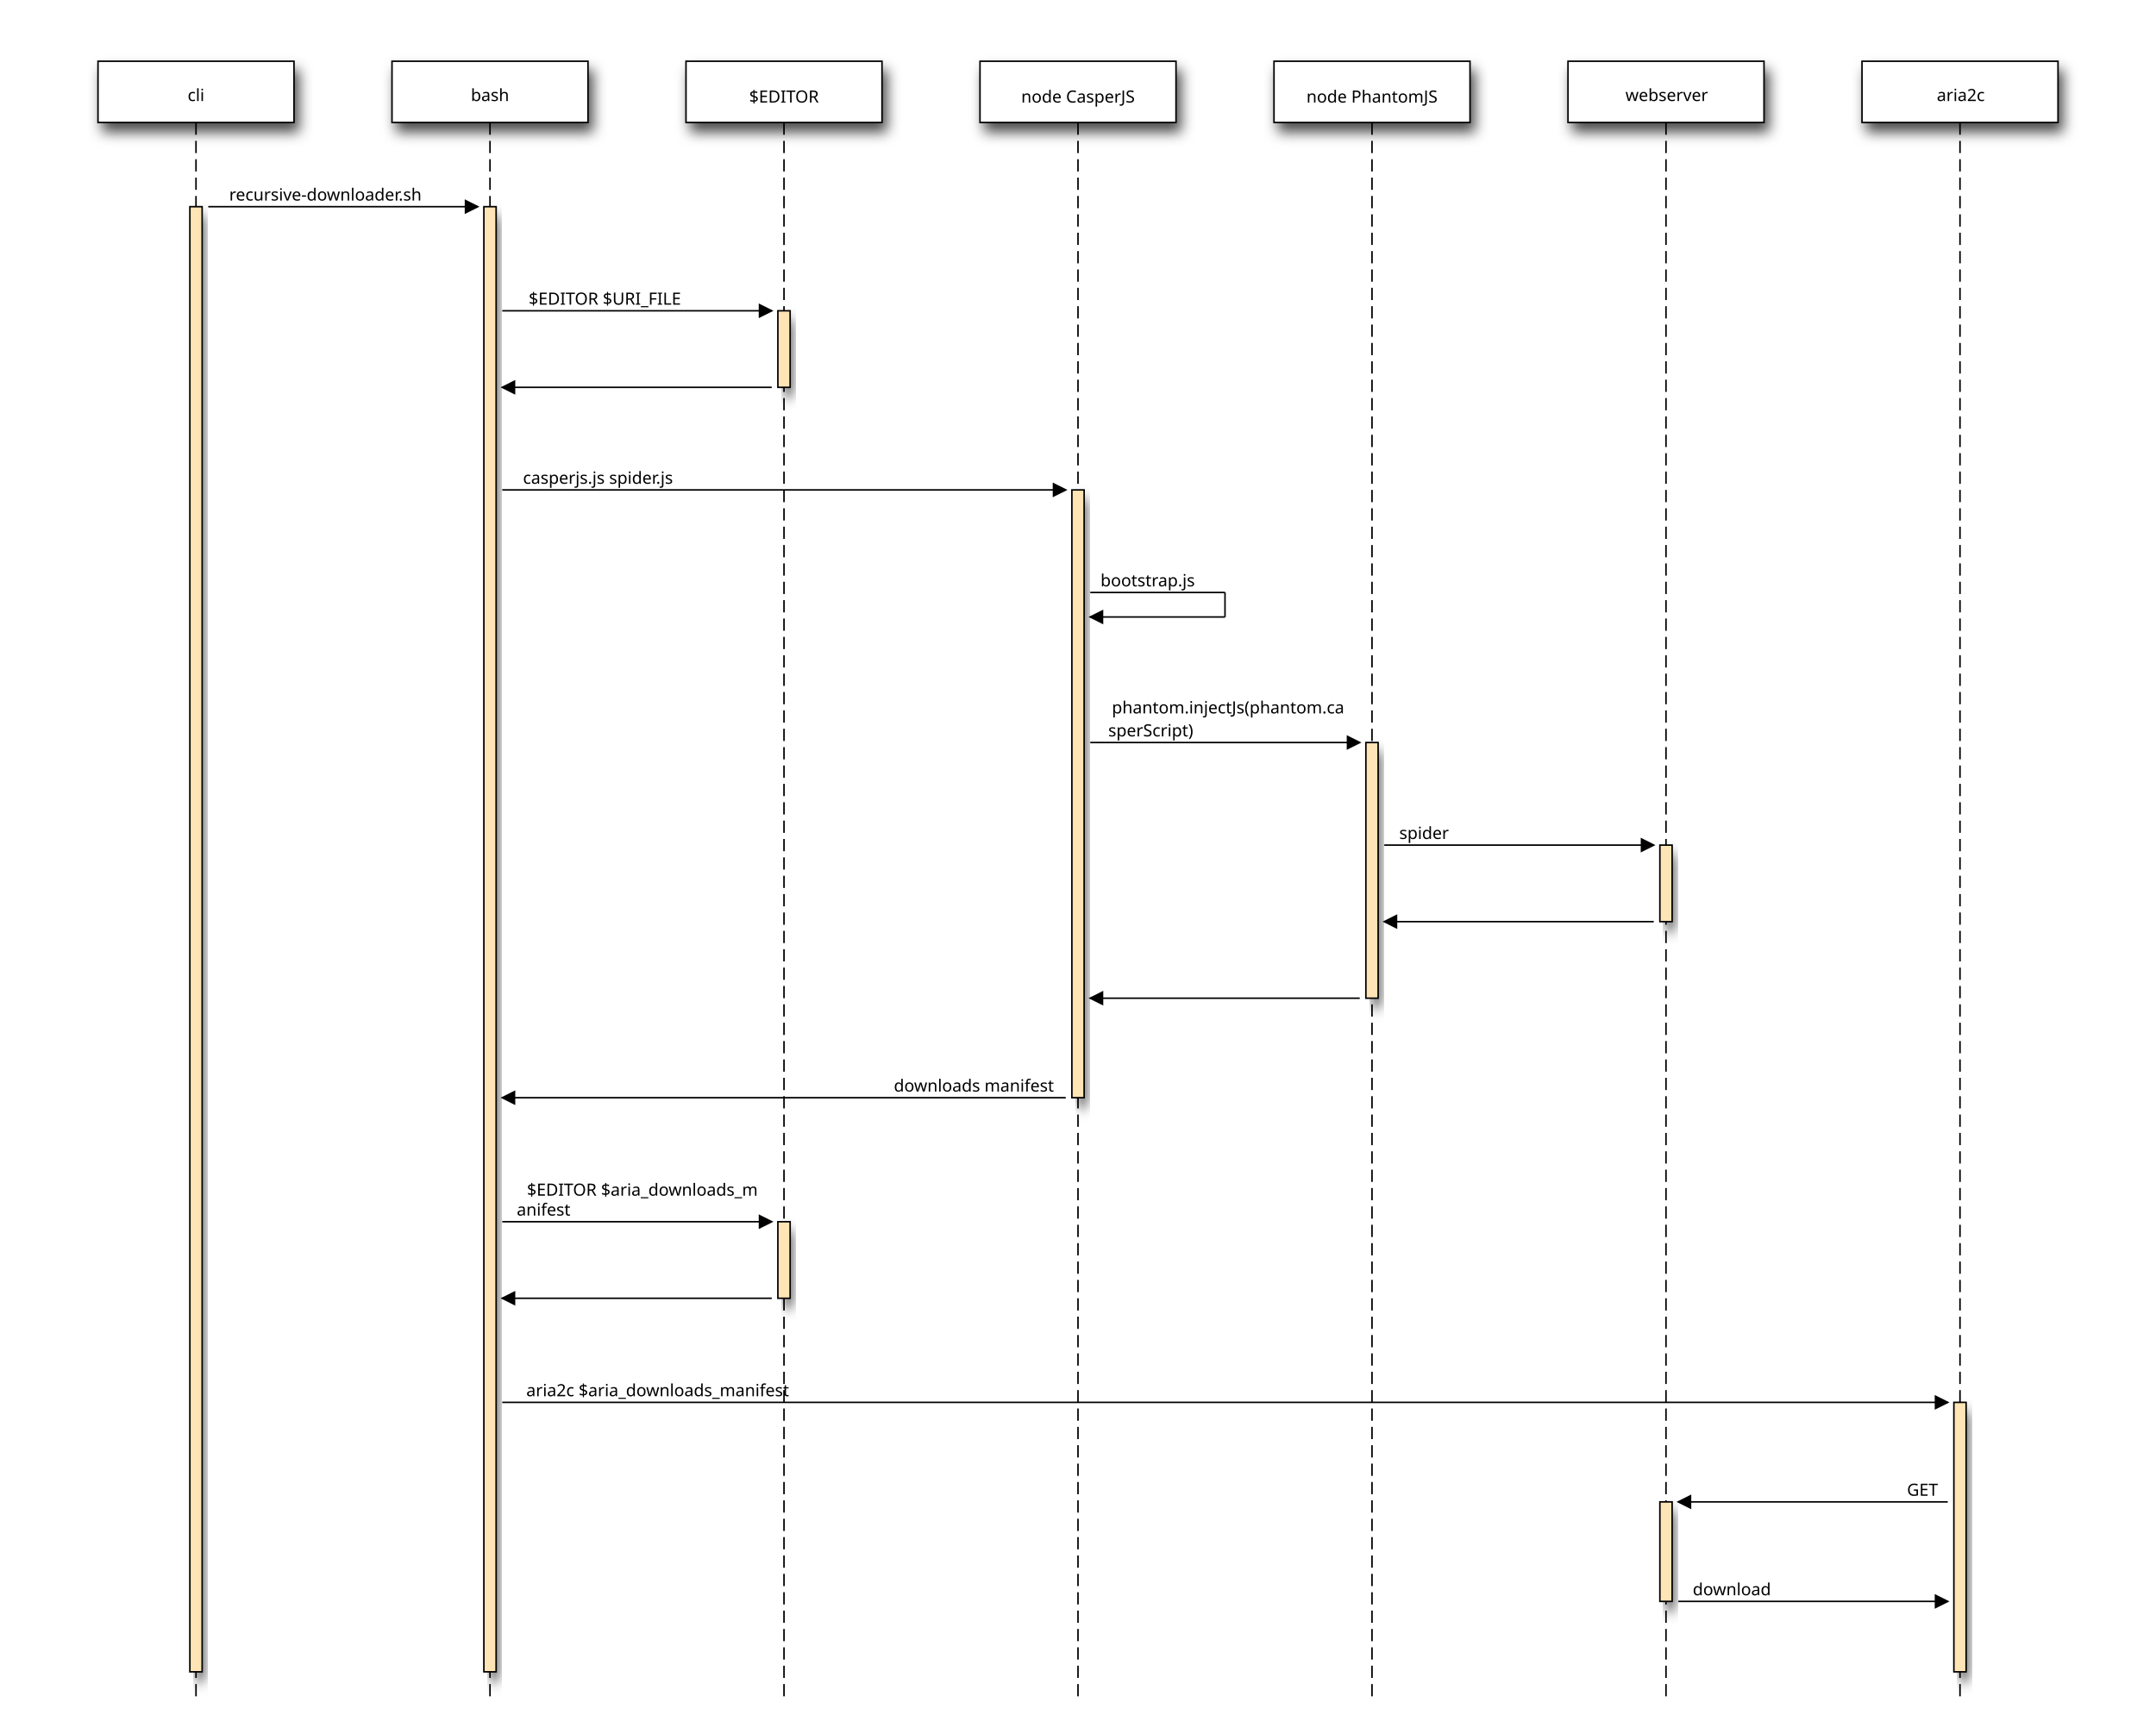
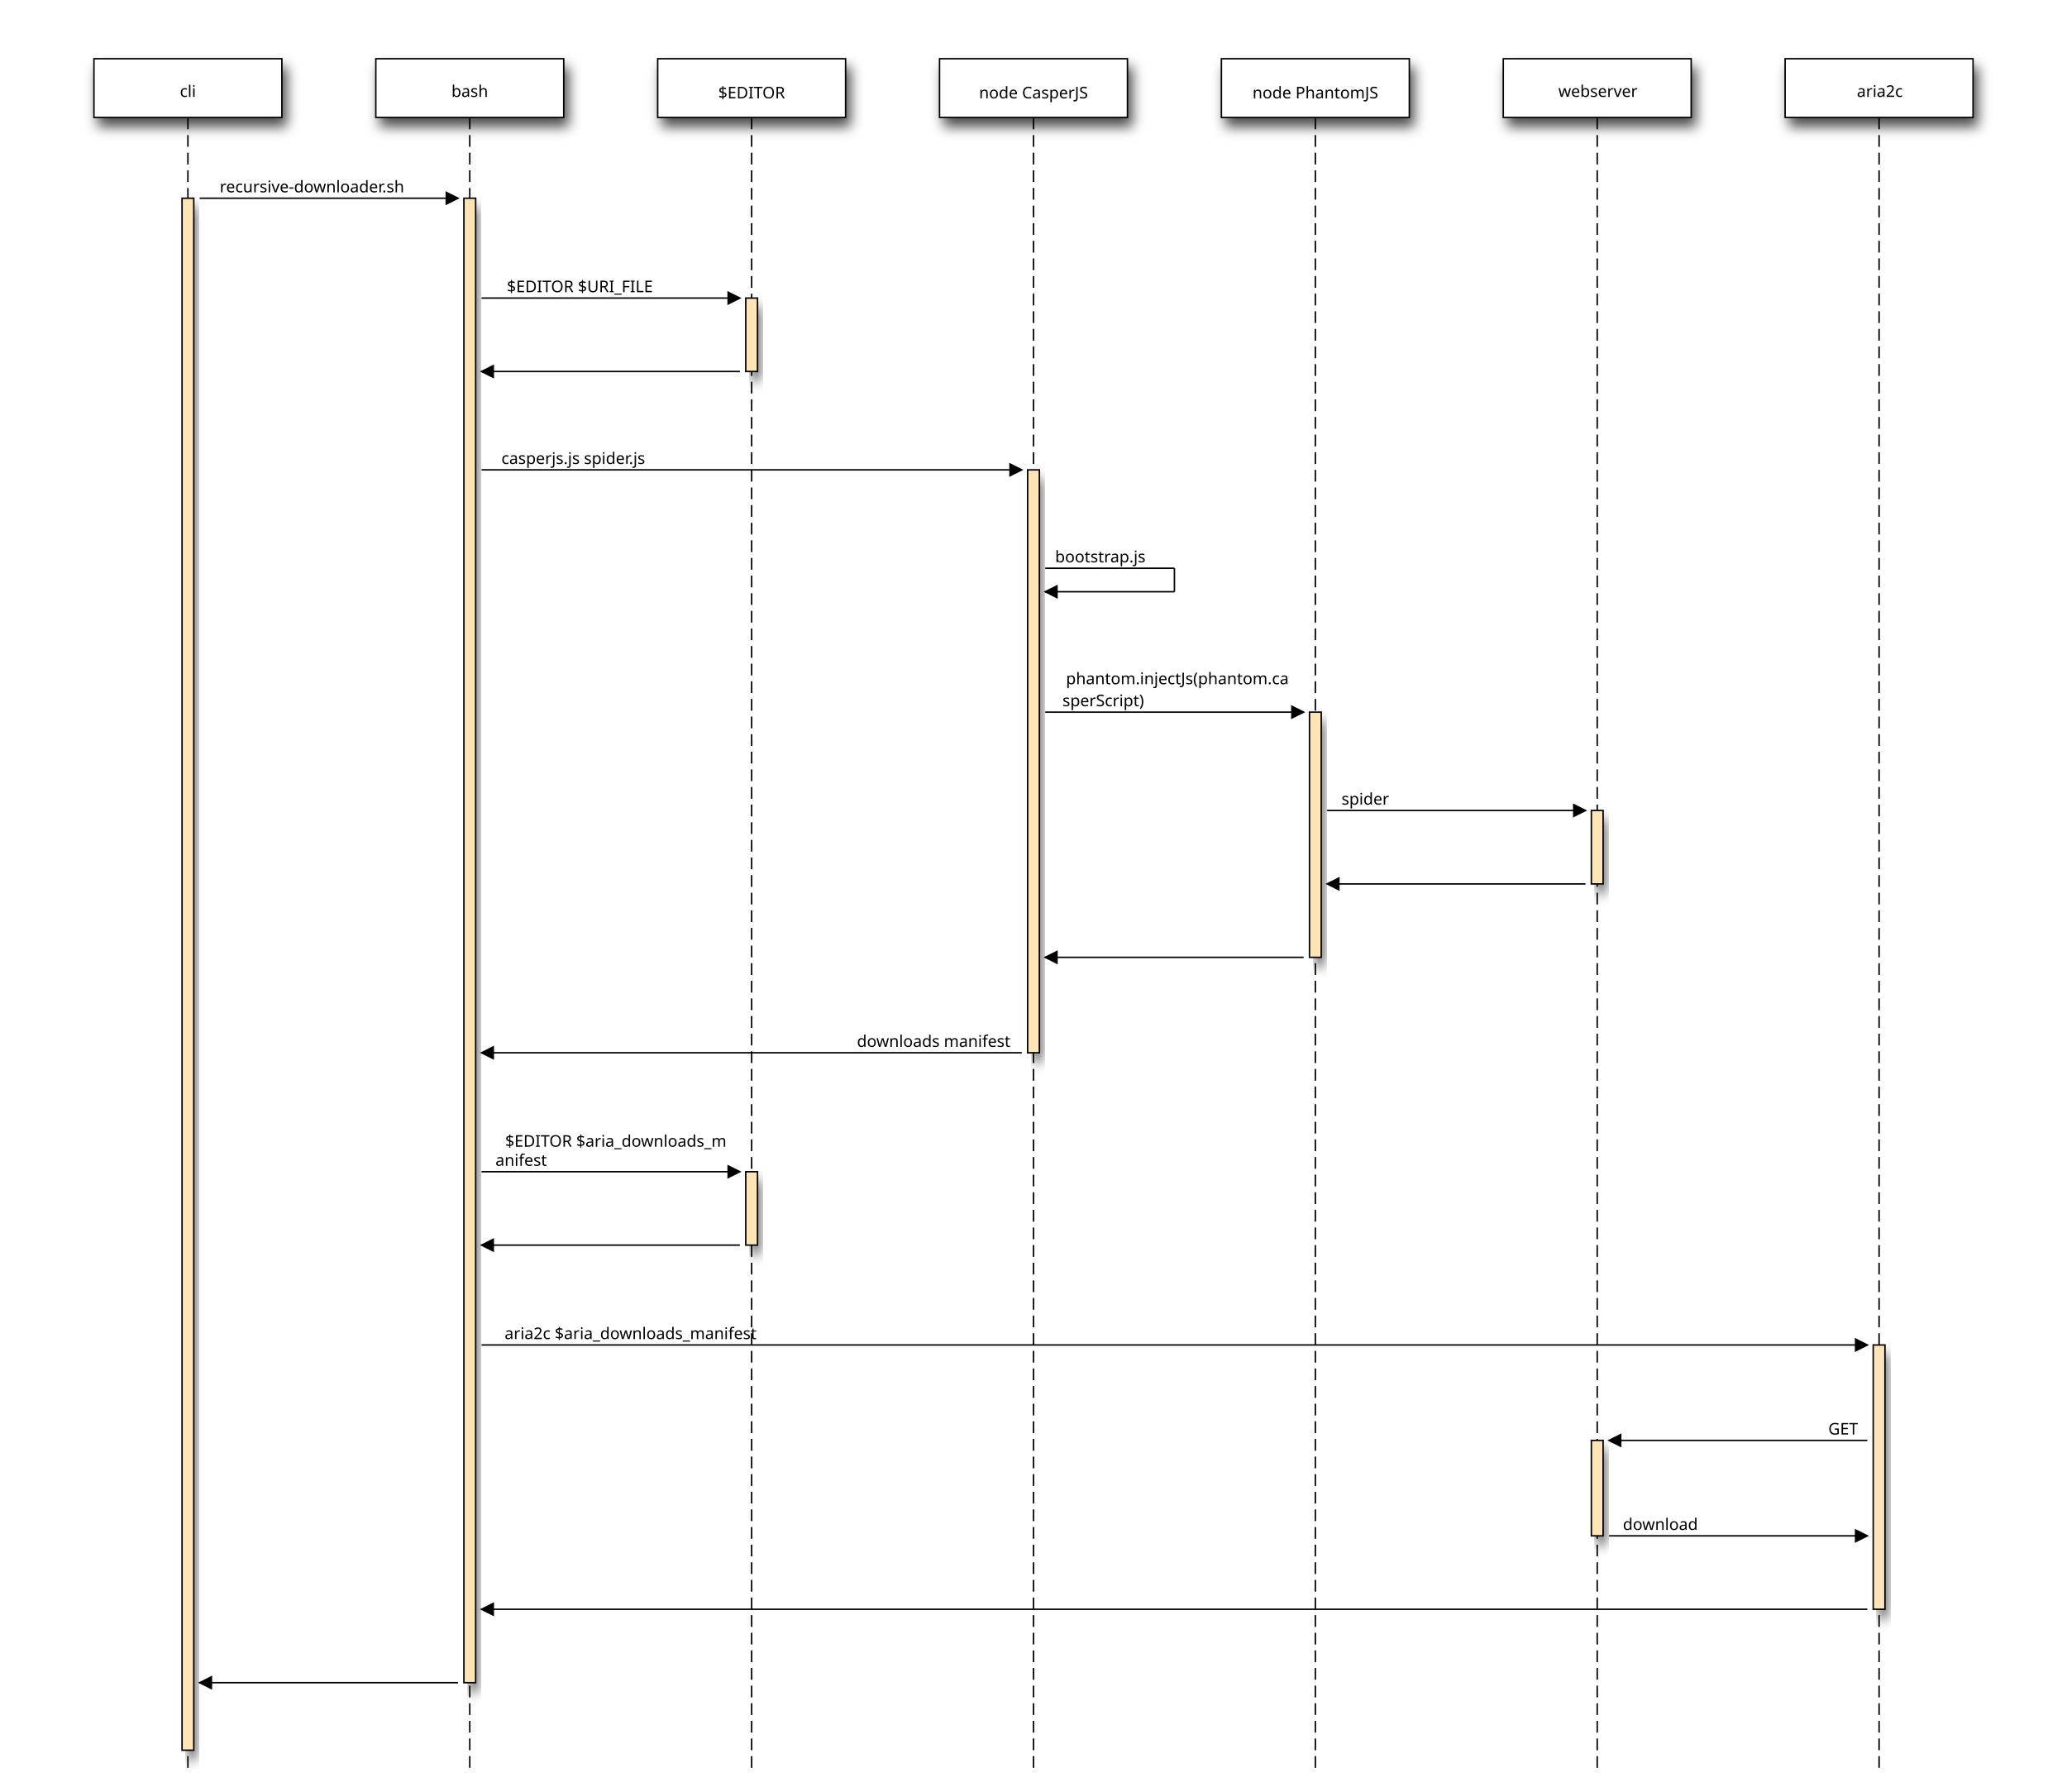
- <svg xmlns="http://www.w3.org/2000/svg" viewBox="0 0 1408 1120">
+ <svg xmlns="http://www.w3.org/2000/svg" viewBox="0 0 1408 1220">
  <defs id="defs_block">
    <filter height="1.504" id="filter_blur" width="1.157" x="-0.079" y="-0.252">
      <feGaussianBlur id="feGaussianBlur3780" stdDeviation="4.2" />
    </filter>
  </defs>
-   <rect fill="rgb(0,0,0)" height="957" style="filter:url(#filter_blur);opacity:0.7;fill-opacity:1" width="8" x="127" y="141" />
-   <rect fill="rgb(0,0,0)" height="957" style="filter:url(#filter_blur);opacity:0.7;fill-opacity:1" width="8" x="319" y="141" />
+   <rect fill="rgb(0,0,0)" height="1057" style="filter:url(#filter_blur);opacity:0.7;fill-opacity:1" width="8" x="127" y="141" />
+   <rect fill="rgb(0,0,0)" height="1011" style="filter:url(#filter_blur);opacity:0.7;fill-opacity:1" width="8" x="319" y="141" />
  <rect fill="rgb(0,0,0)" height="50" style="filter:url(#filter_blur);opacity:0.7;fill-opacity:1" width="8" x="511" y="209" />
  <rect fill="rgb(0,0,0)" height="50" style="filter:url(#filter_blur);opacity:0.7;fill-opacity:1" width="8" x="511" y="804" />
  <rect fill="rgb(0,0,0)" height="397" style="filter:url(#filter_blur);opacity:0.7;fill-opacity:1" width="8" x="703" y="326" />
  <rect fill="rgb(0,0,0)" height="167" style="filter:url(#filter_blur);opacity:0.7;fill-opacity:1" width="8" x="895" y="491" />
  <rect fill="rgb(0,0,0)" height="50" style="filter:url(#filter_blur);opacity:0.7;fill-opacity:1" width="8" x="1087" y="558" />
  <rect fill="rgb(0,0,0)" height="65" style="filter:url(#filter_blur);opacity:0.7;fill-opacity:1" width="8" x="1087" y="987" />
-   <rect fill="rgb(0,0,0)" height="176" style="filter:url(#filter_blur);opacity:0.7;fill-opacity:1" width="8" x="1279" y="922" />
+   <rect fill="rgb(0,0,0)" height="180" style="filter:url(#filter_blur);opacity:0.7;fill-opacity:1" width="8" x="1279" y="922" />
  <rect fill="rgb(0,0,0)" height="40" stroke="rgb(0,0,0)" style="filter:url(#filter_blur);opacity:0.7;fill-opacity:1" width="128" x="67" y="46" />
  <rect fill="rgb(0,0,0)" height="40" stroke="rgb(0,0,0)" style="filter:url(#filter_blur);opacity:0.7;fill-opacity:1" width="128" x="259" y="46" />
  <rect fill="rgb(0,0,0)" height="40" stroke="rgb(0,0,0)" style="filter:url(#filter_blur);opacity:0.7;fill-opacity:1" width="128" x="451" y="46" />
  <rect fill="rgb(0,0,0)" height="40" stroke="rgb(0,0,0)" style="filter:url(#filter_blur);opacity:0.7;fill-opacity:1" width="128" x="643" y="46" />
  <rect fill="rgb(0,0,0)" height="40" stroke="rgb(0,0,0)" style="filter:url(#filter_blur);opacity:0.7;fill-opacity:1" width="128" x="835" y="46" />
  <rect fill="rgb(0,0,0)" height="40" stroke="rgb(0,0,0)" style="filter:url(#filter_blur);opacity:0.7;fill-opacity:1" width="128" x="1027" y="46" />
  <rect fill="rgb(0,0,0)" height="40" stroke="rgb(0,0,0)" style="filter:url(#filter_blur);opacity:0.7;fill-opacity:1" width="128" x="1219" y="46" />
-   <path d="M 128 80 L 128 1108" fill="none" stroke="rgb(0,0,0)" stroke-dasharray="8 4" />
-   <rect fill="moccasin" height="957" stroke="rgb(0,0,0)" width="8" x="124" y="135" />
-   <path d="M 320 80 L 320 1108" fill="none" stroke="rgb(0,0,0)" stroke-dasharray="8 4" />
-   <rect fill="moccasin" height="957" stroke="rgb(0,0,0)" width="8" x="316" y="135" />
-   <path d="M 512 80 L 512 1108" fill="none" stroke="rgb(0,0,0)" stroke-dasharray="8 4" />
+   <path d="M 128 80 L 128 1208" fill="none" stroke="rgb(0,0,0)" stroke-dasharray="8 4" />
+   <rect fill="moccasin" height="1057" stroke="rgb(0,0,0)" width="8" x="124" y="135" />
+   <path d="M 320 80 L 320 1208" fill="none" stroke="rgb(0,0,0)" stroke-dasharray="8 4" />
+   <rect fill="moccasin" height="1011" stroke="rgb(0,0,0)" width="8" x="316" y="135" />
+   <path d="M 512 80 L 512 1208" fill="none" stroke="rgb(0,0,0)" stroke-dasharray="8 4" />
  <rect fill="moccasin" height="50" stroke="rgb(0,0,0)" width="8" x="508" y="203" />
  <rect fill="moccasin" height="50" stroke="rgb(0,0,0)" width="8" x="508" y="798" />
-   <path d="M 704 80 L 704 1108" fill="none" stroke="rgb(0,0,0)" stroke-dasharray="8 4" />
+   <path d="M 704 80 L 704 1208" fill="none" stroke="rgb(0,0,0)" stroke-dasharray="8 4" />
  <rect fill="moccasin" height="397" stroke="rgb(0,0,0)" width="8" x="700" y="320" />
-   <path d="M 896 80 L 896 1108" fill="none" stroke="rgb(0,0,0)" stroke-dasharray="8 4" />
+   <path d="M 896 80 L 896 1208" fill="none" stroke="rgb(0,0,0)" stroke-dasharray="8 4" />
  <rect fill="moccasin" height="167" stroke="rgb(0,0,0)" width="8" x="892" y="485" />
-   <path d="M 1088 80 L 1088 1108" fill="none" stroke="rgb(0,0,0)" stroke-dasharray="8 4" />
+   <path d="M 1088 80 L 1088 1208" fill="none" stroke="rgb(0,0,0)" stroke-dasharray="8 4" />
  <rect fill="moccasin" height="50" stroke="rgb(0,0,0)" width="8" x="1084" y="552" />
  <rect fill="moccasin" height="65" stroke="rgb(0,0,0)" width="8" x="1084" y="981" />
-   <path d="M 1280 80 L 1280 1108" fill="none" stroke="rgb(0,0,0)" stroke-dasharray="8 4" />
-   <rect fill="moccasin" height="176" stroke="rgb(0,0,0)" width="8" x="1276" y="916" />
+   <path d="M 1280 80 L 1280 1208" fill="none" stroke="rgb(0,0,0)" stroke-dasharray="8 4" />
+   <rect fill="moccasin" height="180" stroke="rgb(0,0,0)" width="8" x="1276" y="916" />
  <rect fill="rgb(255,255,255)" height="40" stroke="rgb(0,0,0)" width="128" x="64" y="40" />
  <text fill="rgb(0,0,0)" font-family="sans-serif" font-size="11" font-style="normal" font-weight="normal" text-anchor="middle" textLength="14" x="128.0" y="66">cli</text>
  <rect fill="rgb(255,255,255)" height="40" stroke="rgb(0,0,0)" width="128" x="256" y="40" />
  <text fill="rgb(0,0,0)" font-family="sans-serif" font-size="11" font-style="normal" font-weight="normal" text-anchor="middle" textLength="26" x="320.0" y="66">bash</text>
  <rect fill="rgb(255,255,255)" height="40" stroke="rgb(0,0,0)" width="128" x="448" y="40" />
  <text fill="rgb(0,0,0)" font-family="sans-serif" font-size="11" font-style="normal" font-weight="normal" text-anchor="middle" textLength="54" x="512.0" y="67">$EDITOR</text>
  <rect fill="rgb(255,255,255)" height="40" stroke="rgb(0,0,0)" width="128" x="640" y="40" />
  <text fill="rgb(0,0,0)" font-family="sans-serif" font-size="11" font-style="normal" font-weight="normal" text-anchor="middle" textLength="82" x="704.0" y="67">node CasperJS</text>
  <rect fill="rgb(255,255,255)" height="40" stroke="rgb(0,0,0)" width="128" x="832" y="40" />
  <text fill="rgb(0,0,0)" font-family="sans-serif" font-size="11" font-style="normal" font-weight="normal" text-anchor="middle" textLength="92" x="896.0" y="67">node PhantomJS</text>
  <rect fill="rgb(255,255,255)" height="40" stroke="rgb(0,0,0)" width="128" x="1024" y="40" />
  <text fill="rgb(0,0,0)" font-family="sans-serif" font-size="11" font-style="normal" font-weight="normal" text-anchor="middle" textLength="59" x="1088.5" y="66">webserver</text>
  <rect fill="rgb(255,255,255)" height="40" stroke="rgb(0,0,0)" width="128" x="1216" y="40" />
  <text fill="rgb(0,0,0)" font-family="sans-serif" font-size="11" font-style="normal" font-weight="normal" text-anchor="middle" textLength="35" x="1280.5" y="66">aria2c</text>
  <path d="M 136 135 L 312 135" fill="none" stroke="rgb(0,0,0)" />
  <polygon fill="rgb(0,0,0)" points="304,131 312,135 304,139" stroke="rgb(0,0,0)" />
  <path d="M 328 203 L 504 203" fill="none" stroke="rgb(0,0,0)" />
  <polygon fill="rgb(0,0,0)" points="496,199 504,203 496,207" stroke="rgb(0,0,0)" />
  <path d="M 328 253 L 504 253" fill="none" stroke="rgb(0,0,0)" />
  <polygon fill="rgb(0,0,0)" points="336,249 328,253 336,257" stroke="rgb(0,0,0)" />
  <path d="M 328 320 L 696 320" fill="none" stroke="rgb(0,0,0)" />
  <polygon fill="rgb(0,0,0)" points="688,316 696,320 688,324" stroke="rgb(0,0,0)" />
  <path d="M 712 387 L 800 387" fill="none" stroke="rgb(0,0,0)" />
  <path d="M 800 387 L 800 403" fill="none" stroke="rgb(0,0,0)" />
  <path d="M 800 403 L 712 403" fill="none" stroke="rgb(0,0,0)" />
  <polygon fill="rgb(0,0,0)" points="720,399 712,403 720,407" stroke="rgb(0,0,0)" />
  <path d="M 712 485 L 888 485" fill="none" stroke="rgb(0,0,0)" />
  <polygon fill="rgb(0,0,0)" points="880,481 888,485 880,489" stroke="rgb(0,0,0)" />
  <path d="M 904 552 L 1080 552" fill="none" stroke="rgb(0,0,0)" />
  <polygon fill="rgb(0,0,0)" points="1072,548 1080,552 1072,556" stroke="rgb(0,0,0)" />
  <path d="M 904 602 L 1080 602" fill="none" stroke="rgb(0,0,0)" />
  <polygon fill="rgb(0,0,0)" points="912,598 904,602 912,606" stroke="rgb(0,0,0)" />
  <path d="M 712 652 L 888 652" fill="none" stroke="rgb(0,0,0)" />
  <polygon fill="rgb(0,0,0)" points="720,648 712,652 720,656" stroke="rgb(0,0,0)" />
  <path d="M 328 717 L 696 717" fill="none" stroke="rgb(0,0,0)" />
  <polygon fill="rgb(0,0,0)" points="336,713 328,717 336,721" stroke="rgb(0,0,0)" />
  <path d="M 328 798 L 504 798" fill="none" stroke="rgb(0,0,0)" />
  <polygon fill="rgb(0,0,0)" points="496,794 504,798 496,802" stroke="rgb(0,0,0)" />
  <path d="M 328 848 L 504 848" fill="none" stroke="rgb(0,0,0)" />
  <polygon fill="rgb(0,0,0)" points="336,844 328,848 336,852" stroke="rgb(0,0,0)" />
  <path d="M 328 916 L 1272 916" fill="none" stroke="rgb(0,0,0)" />
  <polygon fill="rgb(0,0,0)" points="1264,912 1272,916 1264,920" stroke="rgb(0,0,0)" />
  <path d="M 1096 981 L 1272 981" fill="none" stroke="rgb(0,0,0)" />
  <polygon fill="rgb(0,0,0)" points="1104,977 1096,981 1104,985" stroke="rgb(0,0,0)" />
  <path d="M 1096 1046 L 1272 1046" fill="none" stroke="rgb(0,0,0)" />
  <polygon fill="rgb(0,0,0)" points="1264,1042 1272,1046 1264,1050" stroke="rgb(0,0,0)" />
+   <path d="M 328 1096 L 1272 1096" fill="none" stroke="rgb(0,0,0)" />
+   <polygon fill="rgb(0,0,0)" points="336,1092 328,1096 336,1100" stroke="rgb(0,0,0)" />
+   <path d="M 136 1146 L 312 1146" fill="none" stroke="rgb(0,0,0)" />
+   <polygon fill="rgb(0,0,0)" points="144,1142 136,1146 144,1150" stroke="rgb(0,0,0)" />
  <text fill="rgb(0,0,0)" font-family="sans-serif" font-size="11" font-style="normal" font-weight="normal" text-anchor="middle" textLength="137" x="212.5" y="131">recursive-downloader.sh</text>
  <text fill="rgb(0,0,0)" font-family="sans-serif" font-size="11" font-style="normal" font-weight="normal" text-anchor="middle" textLength="118" x="395.0" y="199">$EDITOR $URI_FILE</text>
  <text fill="rgb(0,0,0)" font-family="sans-serif" font-size="11" font-style="normal" font-weight="normal" text-anchor="middle" textLength="109" x="390.5" y="316">casperjs.js spider.js</text>
  <text fill="rgb(0,0,0)" font-family="sans-serif" font-size="11" font-style="normal" font-weight="normal" text-anchor="middle" textLength="67" x="749.5" y="383">bootstrap.js</text>
  <text fill="rgb(0,0,0)" font-family="sans-serif" font-size="11" font-style="normal" font-weight="normal" text-anchor="middle" textLength="164" x="802.0" y="466">phantom.injectJs(phantom.ca</text>
  <text fill="rgb(0,0,0)" font-family="sans-serif" font-size="11" font-style="normal" font-weight="normal" text-anchor="middle" textLength="63" x="751.5" y="481">sperScript)</text>
  <text fill="rgb(0,0,0)" font-family="sans-serif" font-size="11" font-style="normal" font-weight="normal" text-anchor="middle" textLength="36" x="930.0" y="548">spider</text>
  <text fill="rgb(0,0,0)" font-family="sans-serif" font-size="11" font-style="normal" font-weight="normal" text-anchor="middle" textLength="112" x="636.0" y="713">downloads manifest</text>
  <text fill="rgb(0,0,0)" font-family="sans-serif" font-size="11" font-style="normal" font-weight="normal" text-anchor="middle" textLength="167" x="419.5" y="781">$EDITOR $aria_downloads_m</text>
  <text fill="rgb(0,0,0)" font-family="sans-serif" font-size="11" font-style="normal" font-weight="normal" text-anchor="middle" textLength="38" x="355.0" y="794">anifest</text>
  <text fill="rgb(0,0,0)" font-family="sans-serif" font-size="11" font-style="normal" font-weight="normal" text-anchor="middle" textLength="187" x="429.5" y="912">aria2c $aria_downloads_manifest</text>
  <text fill="rgb(0,0,0)" font-family="sans-serif" font-size="11" font-style="normal" font-weight="normal" text-anchor="middle" textLength="25" x="1255.5" y="977">GET</text>
  <text fill="rgb(0,0,0)" font-family="sans-serif" font-size="11" font-style="normal" font-weight="normal" text-anchor="middle" textLength="54" x="1131.0" y="1042">download</text>
</svg>
